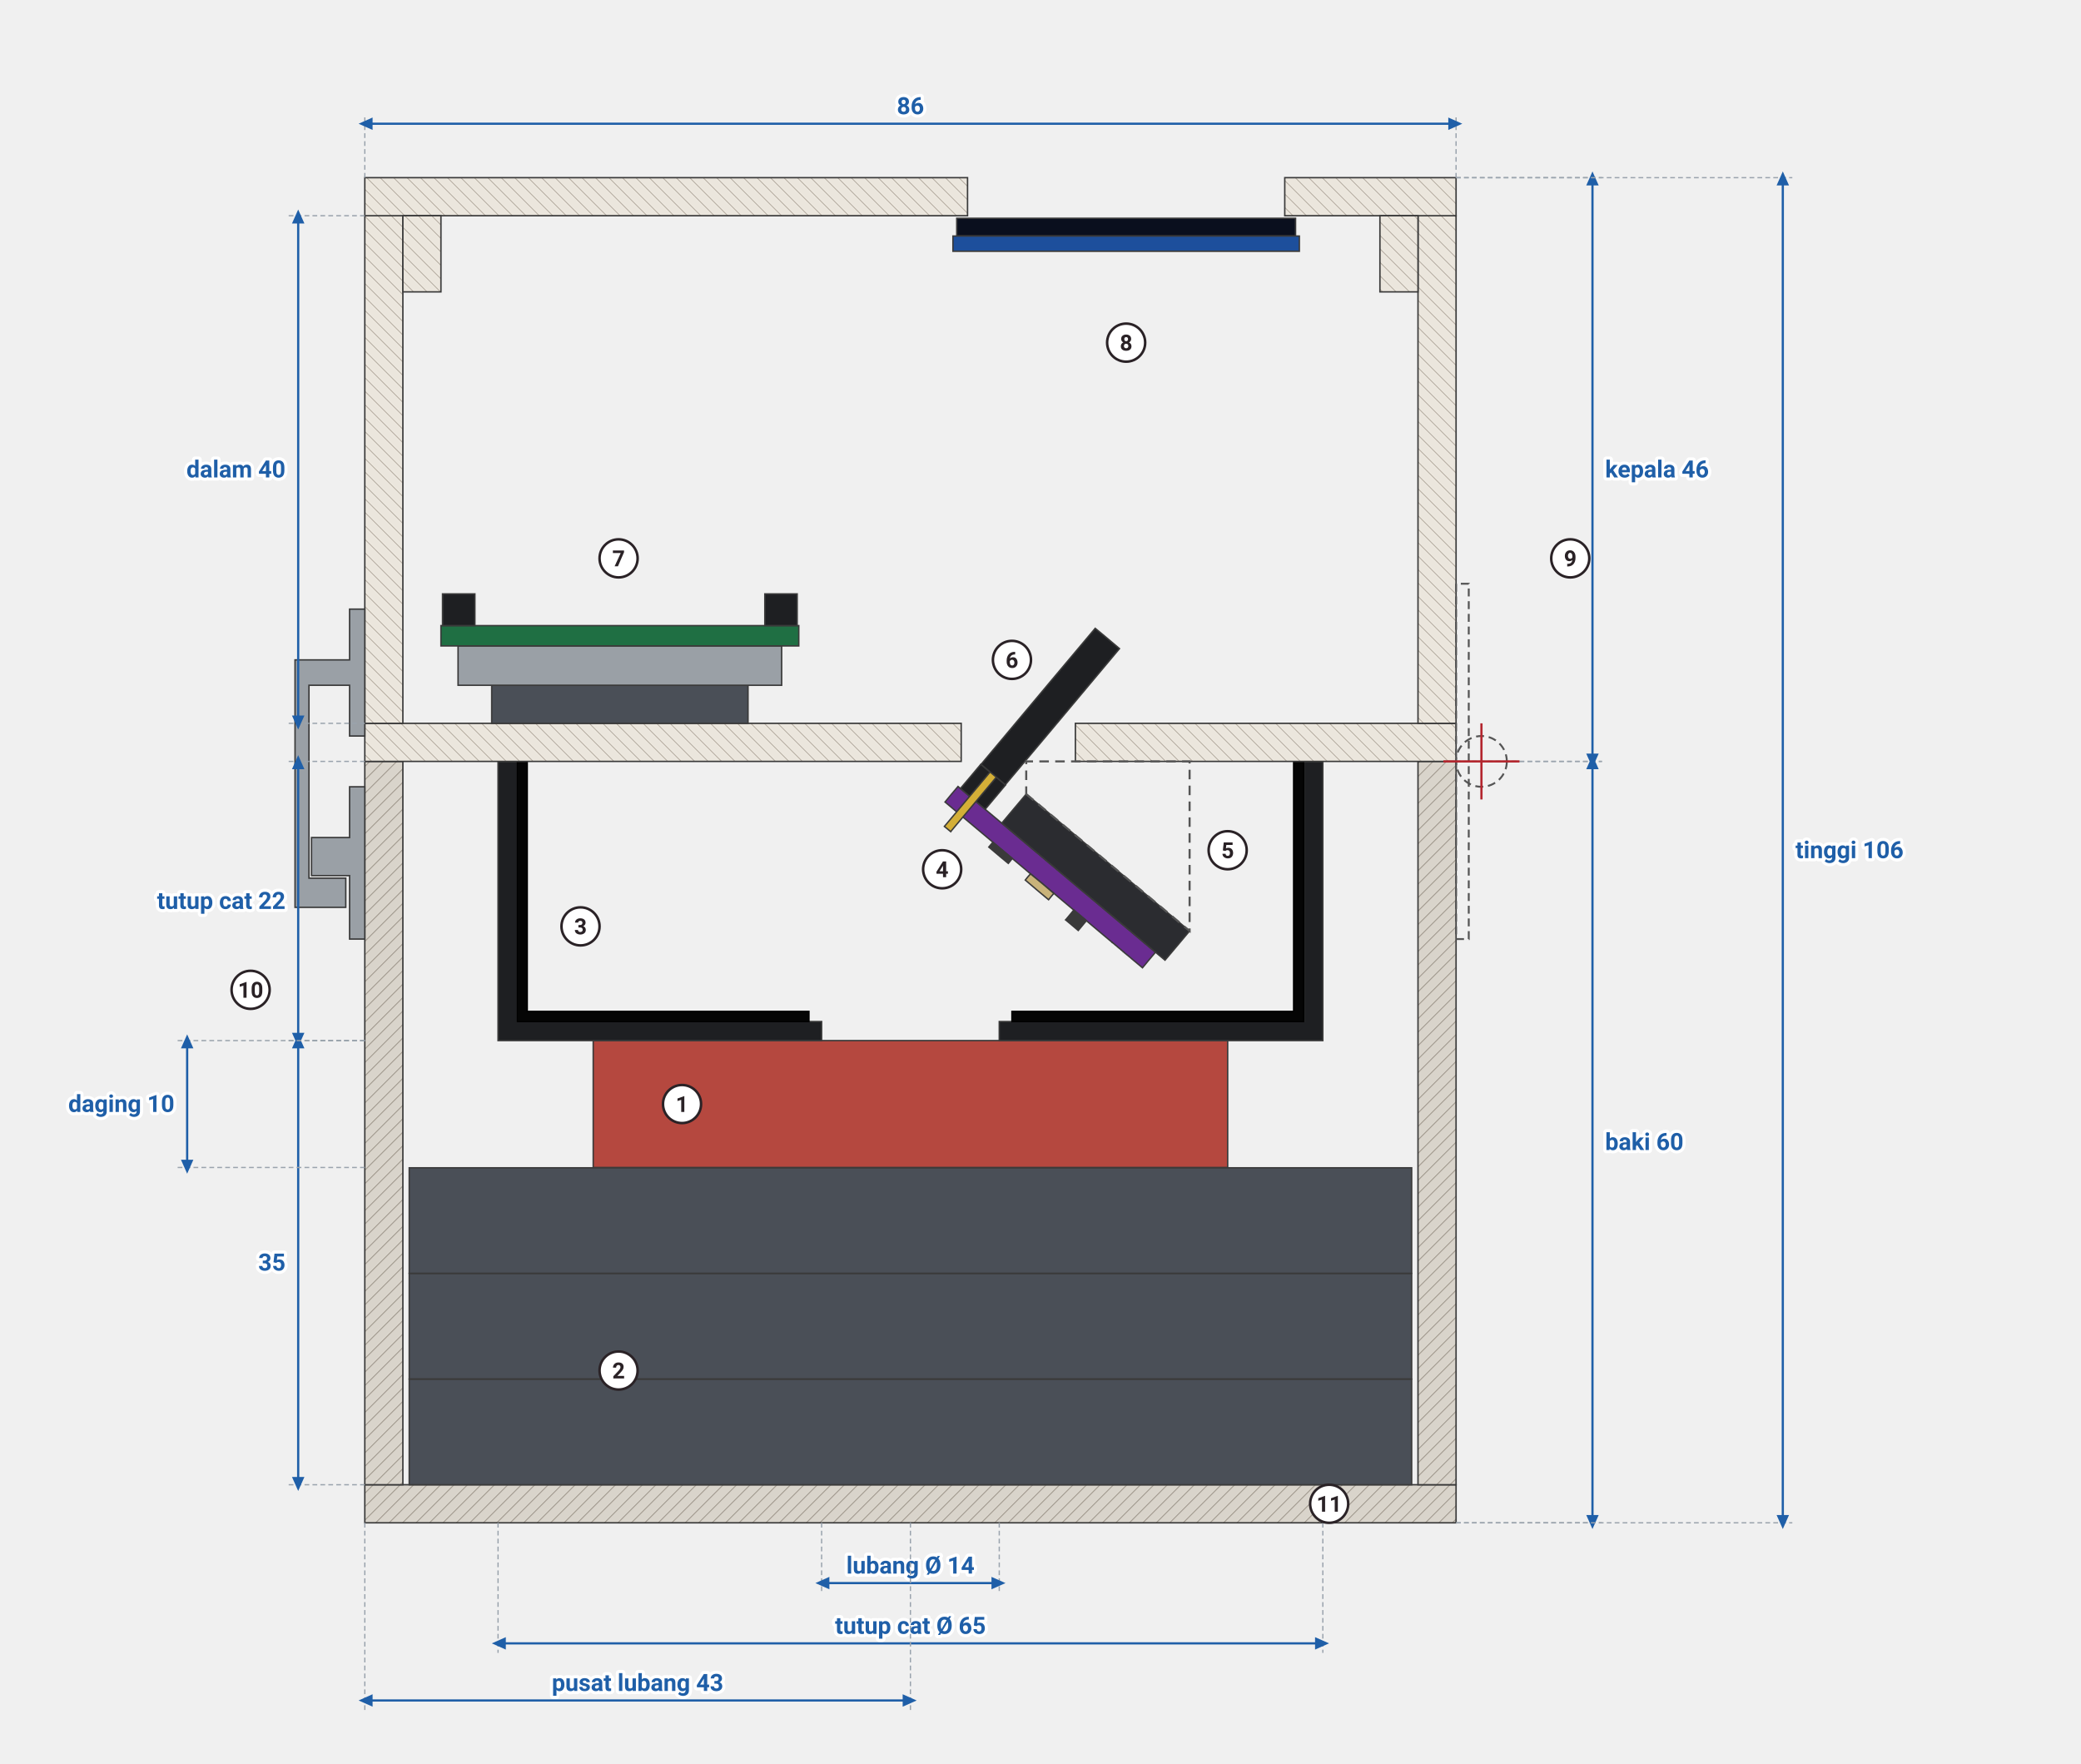
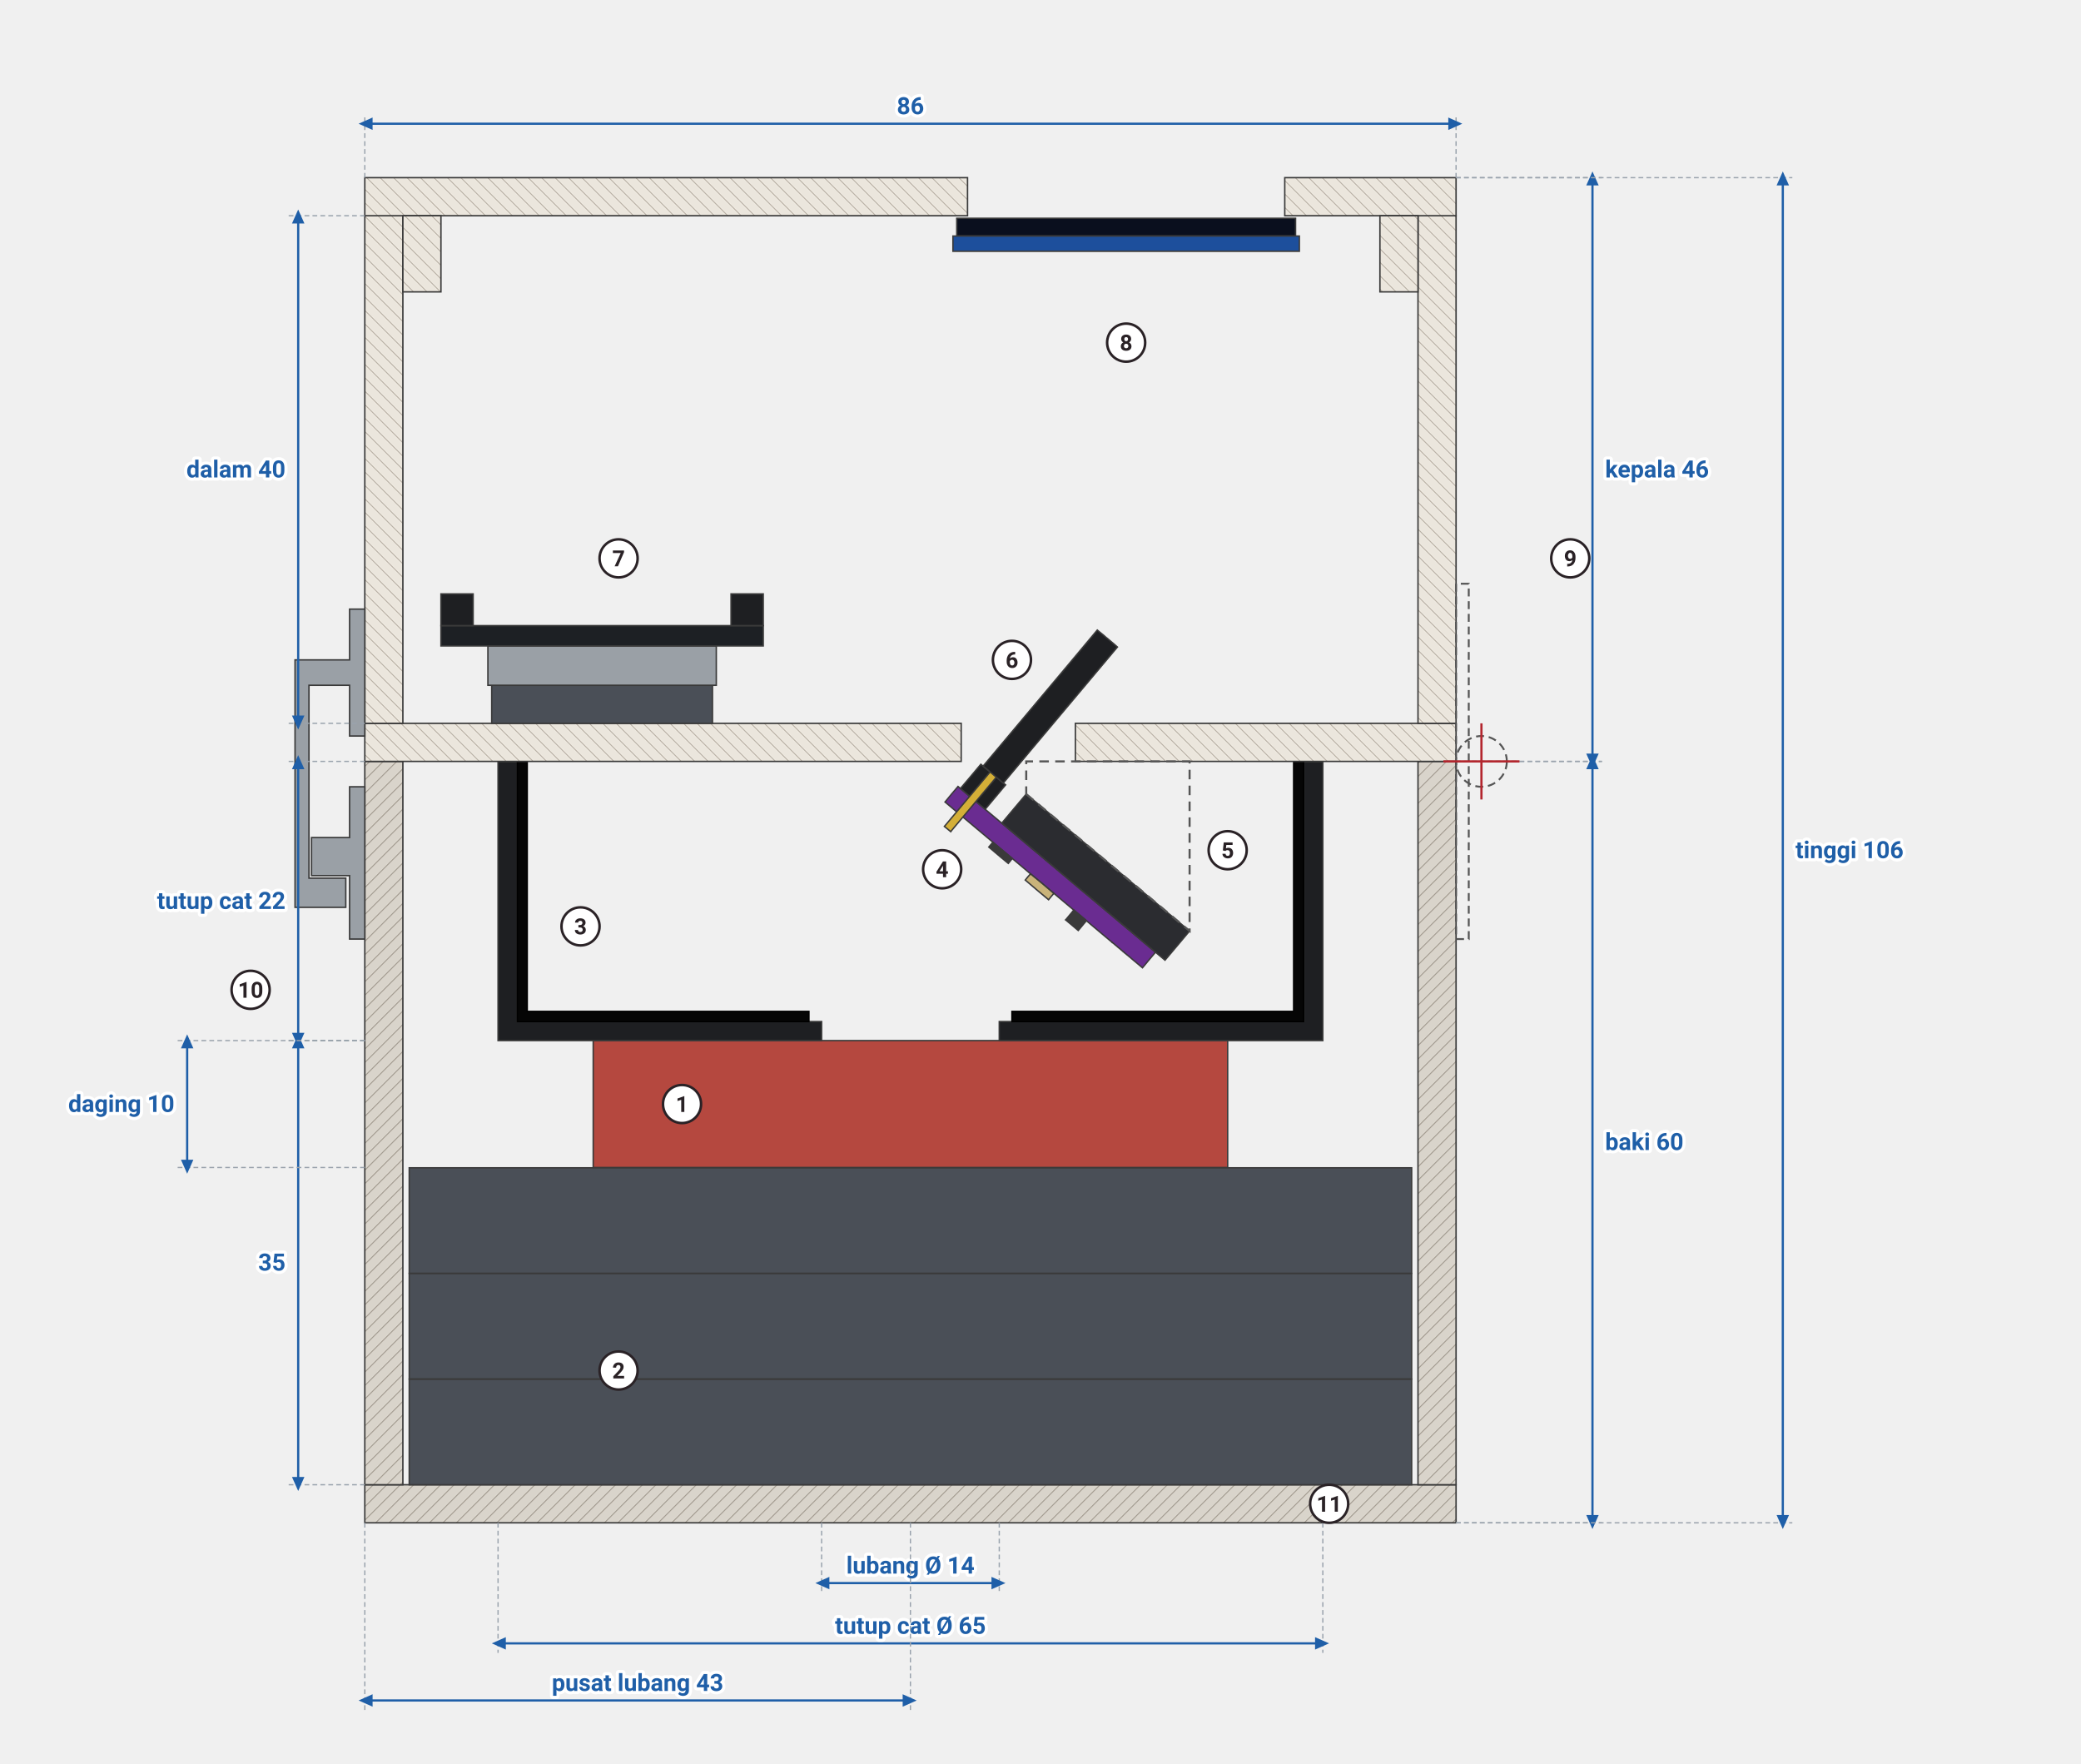
<svg xmlns="http://www.w3.org/2000/svg" viewBox="0 0 1312 1112" font-family="system-ui,Segoe UI,Roboto,sans-serif" role="img" aria-label="Potongan samping alat tertutup">
  <defs>
    <marker id="pa" viewBox="0 0 10 10" refX="5" refY="5" markerWidth="7" markerHeight="7" orient="auto-start-reverse">
      <path d="M0,1 L9,5 L0,9 z" fill="#1f5fa8" />
    </marker>
    <marker id="pn" viewBox="0 0 10 10" refX="9" refY="5" markerWidth="7" markerHeight="7" orient="auto">
      <path d="M0,1 L9,5 L0,9 z" fill="context-stroke" />
    </marker>
    <pattern id="htc" width="6" height="6" patternUnits="userSpaceOnUse" patternTransform="rotate(45)">
      <rect width="6" height="6" fill="#d9d4cb" />
      <line x1="0" y1="0" x2="0" y2="6" stroke="#a49d92" stroke-width="1.2" />
    </pattern>
    <pattern id="hta" width="6" height="6" patternUnits="userSpaceOnUse" patternTransform="rotate(-45)">
      <rect width="6" height="6" fill="#ebe6dd" />
      <line x1="0" y1="0" x2="0" y2="6" stroke="#b5ada2" stroke-width="1" />
    </pattern>
  </defs>
  <clipPath id="area">
    <rect x="150" y="80" width="912.0" height="912.0" />
  </clipPath>
  <g clip-path="url(#area)">
    <path d="M230.0,936.0 L230.0,948.0 L230.0,960.0 L573.9,960.0 L918.0,960.0 L918.0,948.0 L918.0,936.0 L574.1,936.0 L230.0,936.0 Z" fill="url(#htc)" fill-rule="evenodd" fill-opacity="1.0" stroke="#3a3a3a" stroke-width="0.9" />
    <path d="M230.0,936.0 L242.0,936.0 L254.0,936.0 L254.0,708.1 L254.0,480.0 L242.0,480.0 L230.0,480.0 L230.0,707.9 L230.0,936.0 Z" fill="url(#htc)" fill-rule="evenodd" fill-opacity="1.0" stroke="#3a3a3a" stroke-width="0.9" />
    <path d="M906.0,936.0 L918.0,936.0 L918.0,708.1 L918.0,480.0 L906.0,480.0 L894.0,480.0 L894.0,707.9 L894.0,936.0 L906.0,936.0 Z" fill="url(#htc)" fill-rule="evenodd" fill-opacity="1.0" stroke="#3a3a3a" stroke-width="0.9" />
    <path d="M258.0,936.0 L573.9,936.0 L890.0,936.0 L890.0,902.8 L890.0,869.5 L574.1,869.5 L258.0,869.5 L258.0,902.7 L258.0,936.0 Z" fill="#4a4f57" fill-rule="evenodd" fill-opacity="1.0" stroke="#3a3a3a" stroke-width="0.9" />
    <path d="M258.0,869.3 L573.9,869.3 L890.0,869.3 L890.0,836.1 L890.0,802.8 L574.1,802.8 L258.0,802.8 L258.0,836.1 L258.0,869.3 Z" fill="#4a4f57" fill-rule="evenodd" fill-opacity="1.0" stroke="#3a3a3a" stroke-width="0.9" />
    <path d="M258.0,802.7 L573.9,802.7 L890.0,802.7 L890.0,769.4 L890.0,736.2 L574.1,736.2 L258.0,736.2 L258.0,769.4 L258.0,802.7 Z" fill="#4a4f57" fill-rule="evenodd" fill-opacity="1.0" stroke="#3a3a3a" stroke-width="0.9" />
    <path d="M573.9,736.0 L774.0,736.0 L774.0,696.0 L774.0,656.0 L574.1,656.0 L374.0,656.0 L374.0,696.0 L374.0,736.0 L573.9,736.0 Z" fill="#b5483f" fill-rule="evenodd" fill-opacity="1.0" stroke="#3a3a3a" stroke-width="0.9" />
    <path d="M517.1,656.0 L518.0,656.0 L518.0,655.8 L518.0,644.0 L517.1,644.0 L326.0,644.0 L326.0,643.2 L326.0,480.0 L314.1,480.0 L314.0,480.0 L314.0,655.2 L314.0,656.0 L517.1,656.0 Z" fill="#1e1f22" fill-rule="evenodd" fill-opacity="1.0" stroke="#3a3a3a" stroke-width="0.9" />
    <path d="M822.0,480.8 L822.0,644.0 L630.9,644.0 L630.0,644.0 L630.0,644.2 L630.0,656.0 L630.9,656.0 L834.0,656.0 L834.0,480.8 L834.0,480.0 L822.1,480.0 L822.0,480.0 L822.0,480.8 Z" fill="#1e1f22" fill-rule="evenodd" fill-opacity="1.0" stroke="#3a3a3a" stroke-width="0.9" />
    <path d="M815.6,480.1 L815.6,480.1 L815.6,480.9 L815.6,637.6 L638.9,637.6 L638.0,637.6 L638.0,637.7 L638.0,644.0 L638.9,644.0 L821.9,644.0 L821.9,637.6 L821.9,637.6 L821.9,480.8 L821.9,480.1 L815.6,480.1 Z" fill="#050505" fill-rule="evenodd" fill-opacity="1.0" stroke="#000" stroke-width="0.9" />
    <path d="M326.1,480.1 L326.1,480.1 L326.1,636.8 L326.1,637.6 L326.1,644.0 L326.1,644.0 L509.1,644.0 L510.0,644.0 L510.0,643.9 L510.0,637.6 L334.6,637.6 L332.4,637.6 L332.4,636.8 L332.4,480.1 L326.1,480.1 Z" fill="#050505" fill-rule="evenodd" fill-opacity="1.0" stroke="#000" stroke-width="0.9" />
    <path d="M646.9,548.5 L647.0,548.6 L647.2,548.8 L647.3,548.9 L647.5,549.0 L647.7,549.2 L648.0,549.4 L648.2,549.6 L648.5,549.9 L648.8,550.1 L649.1,550.4 L649.4,550.6 L649.8,550.9 L650.1,551.2 L650.5,551.5 L650.9,551.9 L651.3,552.2 L651.7,552.6 L652.1,552.9 L652.6,553.3 L653.0,553.6 L653.4,554.0 L653.8,554.3 L654.3,554.7 L654.7,555.0 L655.1,555.4 L655.5,555.7 L655.9,556.0 L700.0,593.1 L700.3,593.3 L700.5,593.5 L700.8,593.8 L701.1,594.0 L701.1,594.0 L701.1,594.0 L701.2,594.0 L701.2,594.1 L701.3,594.1 L701.4,594.2 L701.4,594.3 L701.6,594.4 L701.7,594.5 L701.8,594.6 L702.0,594.7 L702.1,594.8 L702.3,595.0 L702.5,595.1 L702.7,595.3 L702.9,595.5 L703.1,595.7 L703.3,595.8 L703.5,596.0 L703.8,596.2 L704.0,596.4 L704.2,596.6 L704.5,596.8 L704.7,597.0 L705.0,597.3 L705.3,597.5 L705.5,597.7 L705.8,597.9 L706.0,598.1 L706.3,598.3 L706.5,598.5 L706.7,598.7 L706.9,598.9 L707.1,599.0 L707.3,599.2 L707.5,599.4 L707.7,599.5 L707.8,599.6 L707.9,599.7 L708.0,599.8 L708.1,599.9 L708.2,600.0 L708.3,600.0 L708.3,600.1 L708.4,600.1 L708.4,600.1 L708.4,600.1 L708.7,600.3 L708.9,600.6 L712.7,603.7 L713.0,603.9 L713.2,604.2 L713.5,604.4 L713.7,604.6 L714.0,604.8 L714.2,605.0 L720.3,610.1 L724.2,605.4 L728.5,600.3 L722.5,595.2 L722.2,595.0 L722.0,594.8 L721.7,594.6 L721.4,594.4 L721.2,594.1 L720.9,593.9 L717.1,590.7 L716.9,590.5 L716.6,590.3 L716.6,590.3 L716.6,590.3 L716.6,590.3 L716.5,590.2 L716.5,590.2 L716.4,590.1 L716.3,590.0 L716.2,589.9 L716.0,589.8 L715.9,589.7 L715.7,589.5 L715.5,589.4 L715.4,589.2 L715.2,589.1 L714.9,588.9 L714.7,588.7 L714.5,588.5 L714.2,588.3 L714.0,588.1 L713.7,587.9 L713.5,587.7 L713.2,587.4 L713.0,587.2 L712.7,587.0 L712.5,586.8 L712.2,586.6 L712.0,586.4 L711.8,586.2 L711.5,586.0 L711.3,585.8 L711.1,585.7 L710.9,585.5 L710.7,585.3 L710.5,585.2 L710.3,585.0 L710.2,584.9 L710.0,584.8 L709.9,584.7 L709.8,584.6 L709.7,584.5 L709.6,584.4 L709.5,584.3 L709.4,584.3 L709.4,584.2 L709.4,584.2 L709.3,584.2 L709.3,584.2 L709.1,584.0 L708.8,583.7 L708.5,583.5 L708.2,583.3 L664.1,546.2 L663.7,545.9 L663.3,545.6 L662.9,545.2 L662.5,544.9 L662.1,544.5 L661.6,544.2 L661.2,543.8 L660.8,543.5 L660.4,543.1 L659.9,542.7 L659.5,542.4 L659.1,542.1 L658.7,541.7 L658.4,541.4 L658.0,541.1 L657.7,540.8 L657.3,540.6 L657.0,540.3 L656.7,540.0 L656.5,539.8 L656.2,539.6 L656.0,539.4 L655.8,539.2 L655.6,539.1 L655.4,538.9 L655.3,538.8 L655.2,538.7 L652.6,536.6 L610.9,501.6 L604.0,495.8 L600.0,500.5 L595.8,505.6 L602.7,511.4 L644.4,546.4 L646.9,548.5 Z" fill="#6a2c91" fill-rule="evenodd" fill-opacity="1.0" stroke="#3a3a3a" stroke-width="0.9" />
    <path d="M664.4,563.2 L657.0,556.9 L649.7,550.9 L648.0,552.8 L646.4,554.8 L653.8,561.1 L661.1,567.2 L662.7,565.2 L664.4,563.2 Z" fill="#c9b37a" fill-rule="evenodd" fill-opacity="1.0" stroke="#3a3a3a" stroke-width="0.9" />
    <path d="M672.2,580.2 L679.8,586.6 L684.7,580.7 L684.9,580.4 L684.6,580.1 L677.0,573.7 L672.1,579.6 L671.8,579.9 L672.2,580.2 Z" fill="#3a3a3a" fill-rule="evenodd" fill-opacity="1.0" stroke="#3a3a3a" stroke-width="0.9" />
    <path d="M635.7,544.3 L636.6,543.2 L638.2,541.2 L630.4,534.7 L626.0,531.0 L625.0,532.1 L623.4,534.0 L631.2,540.6 L635.7,544.3 Z" fill="#3a3a3a" fill-rule="evenodd" fill-opacity="1.0" stroke="#3a3a3a" stroke-width="0.9" />
    <path d="M618.4,481.8 L612.2,489.2 L605.5,497.1 L613.6,503.9 L621.1,510.2 L627.3,502.8 L634.0,494.8 L625.9,488.1 L618.4,481.8 Z" fill="#1e1f22" fill-rule="evenodd" fill-opacity="1.0" stroke="#3a3a3a" stroke-width="0.9" />
    <path d="M654.4,450.7 L595.4,521.0 L599.3,524.2 L599.4,524.3 L600.0,523.5 L659.0,453.2 L655.1,449.9 L655.1,449.9 L654.4,450.7 Z" fill="#d4af37" fill-rule="evenodd" fill-opacity="1.0" stroke="#3a3a3a" stroke-width="0.9" />
-     <path d="M618.5,481.9 L628.1,489.9 L633.8,494.7 L660.8,462.6 L705.8,408.9 L696.3,400.9 L690.5,396.1 L663.5,428.2 L618.5,481.9 Z" fill="#1e1f22" fill-rule="evenodd" fill-opacity="1.0" stroke="#3a3a3a" stroke-width="0.9" />
+     <path d="M700.1,404.1 L699.0,403.2 L698.2,402.5 L697.4,401.9 L696.3,400.9 L693.5,398.6 L691.8,397.2 L673.4,419.2 L619.8,483.0 L621.6,484.4 L624.3,486.7 L625.4,487.6 L626.2,488.3 L627.0,489.0 L628.1,489.9 L630.8,492.2 L632.5,493.7 L651.0,471.6 L704.5,407.9 L702.8,406.4 L700.1,404.1 Z" fill="#1e1f22" fill-rule="evenodd" fill-opacity="1.0" stroke="#3a3a3a" stroke-width="0.9" />
    <path d="M728.4,568.8 L727.2,567.9 L726.2,567.0 L725.1,566.1 L724.1,565.2 L723.2,564.5 L698.3,543.6 L696.5,542.1 L647.0,500.6 L639.5,509.5 L631.6,518.9 L683.4,562.5 L685.3,564.0 L707.8,582.9 L708.7,583.6 L709.8,584.5 L710.7,585.4 L711.9,586.3 L713.0,587.2 L714.1,588.2 L715.2,589.1 L716.2,590.0 L717.2,590.8 L718.2,591.6 L719.0,592.3 L719.7,592.9 L720.4,593.5 L720.8,593.8 L720.9,593.9 L724.9,597.3 L725.7,597.9 L726.0,598.2 L734.5,605.3 L742.1,596.3 L750.0,586.9 L741.8,580.1 L741.5,579.8 L740.8,579.2 L736.4,575.6 L736.2,575.4 L735.8,575.1 L735.1,574.5 L734.4,573.9 L733.5,573.1 L732.7,572.4 L731.6,571.5 L730.6,570.7 L729.4,569.7 L728.4,568.8 Z" fill="#2b2c30" fill-rule="evenodd" fill-opacity="1.0" stroke="#3a3a3a" stroke-width="0.9" />
    <path d="M230.0,456.0 L230.0,468.0 L230.0,480.0 L532.1,480.0 L606.0,480.0 L606.0,467.7 L606.0,456.0 L535.1,456.0 L230.0,456.0 Z" fill="url(#hta)" fill-rule="evenodd" fill-opacity="1.0" stroke="#3a3a3a" stroke-width="0.9" />
    <path d="M678.0,456.0 L678.0,468.3 L678.0,480.0 L723.2,480.0 L918.0,480.0 L918.0,468.0 L918.0,456.0 L723.2,456.0 L678.0,456.0 Z" fill="url(#hta)" fill-rule="evenodd" fill-opacity="1.0" stroke="#3a3a3a" stroke-width="0.9" />
    <path d="M230.0,296.0 L230.0,456.0 L242.0,456.0 L254.0,456.0 L254.0,296.0 L254.0,136.0 L242.0,136.0 L230.0,136.0 L230.0,296.0 Z" fill="url(#hta)" fill-rule="evenodd" fill-opacity="1.0" stroke="#3a3a3a" stroke-width="0.9" />
    <path d="M906.0,456.0 L918.0,456.0 L918.0,296.0 L918.0,136.0 L906.0,136.0 L894.0,136.0 L894.0,296.0 L894.0,456.0 L906.0,456.0 Z" fill="url(#hta)" fill-rule="evenodd" fill-opacity="1.0" stroke="#3a3a3a" stroke-width="0.9" />
    <path d="M230.0,112.0 L230.0,124.0 L230.0,136.0 L527.3,136.0 L530.2,136.0 L533.7,136.0 L537.3,136.0 L553.5,136.0 L610.0,136.0 L610.0,124.0 L610.0,112.0 L553.7,112.0 L230.0,112.0 Z" fill="url(#hta)" fill-rule="evenodd" fill-opacity="1.0" stroke="#3a3a3a" stroke-width="0.9" />
    <path d="M834.6,112.0 L812.0,112.0 L811.7,112.0 L810.8,112.0 L810.5,112.0 L810.0,112.0 L810.0,124.0 L810.0,136.0 L810.5,136.0 L810.8,136.0 L811.7,136.0 L812.0,136.0 L834.6,136.0 L918.0,136.0 L918.0,124.0 L918.0,112.0 L834.6,112.0 Z" fill="url(#hta)" fill-rule="evenodd" fill-opacity="1.0" stroke="#3a3a3a" stroke-width="0.9" />
    <path d="M870.0,160.0 L870.0,184.0 L882.0,184.0 L894.0,184.0 L894.0,160.0 L894.0,136.0 L882.0,136.0 L870.0,136.0 L870.0,160.0 Z" fill="url(#hta)" fill-rule="evenodd" fill-opacity="1.0" stroke="#3a3a3a" stroke-width="0.9" />
    <path d="M266.0,136.0 L254.0,136.0 L254.0,160.0 L254.0,184.0 L266.0,184.0 L278.0,184.0 L278.0,160.0 L278.0,136.0 L266.0,136.0 Z" fill="url(#hta)" fill-rule="evenodd" fill-opacity="1.0" stroke="#3a3a3a" stroke-width="0.9" />
-     <path d="M310.0,432.0 L310.0,440.6 L310.0,456.0 L367.7,456.0 L471.6,456.0 L471.6,447.4 L471.6,432.0 L413.9,432.0 L310.0,432.0 Z" fill="#4a4f57" fill-rule="evenodd" fill-opacity="1.0" stroke="#3a3a3a" stroke-width="0.9" />
-     <path d="M492.8,407.2 L330.9,407.2 L288.8,407.2 L288.8,426.9 L288.8,432.0 L450.7,432.0 L492.8,432.0 L492.8,412.3 L492.8,407.2 Z" fill="#9aa0a6" fill-rule="evenodd" fill-opacity="1.0" stroke="#3a3a3a" stroke-width="0.9" />
-     <path d="M342.4,407.2 L503.6,407.2 L503.6,403.5 L503.6,394.4 L439.2,394.4 L278.0,394.4 L278.0,398.1 L278.0,407.2 L342.4,407.2 Z" fill="#1f6f43" fill-rule="evenodd" fill-opacity="1.0" stroke="#3a3a3a" stroke-width="0.9" />
-     <path d="M485.9,394.4 L502.6,394.4 L502.6,390.8 L502.6,374.4 L498.9,374.4 L482.2,374.4 L482.2,378.0 L482.2,394.4 L485.9,394.4 Z" fill="#1e1f22" fill-rule="evenodd" fill-opacity="1.0" stroke="#3a3a3a" stroke-width="0.9" />
-     <path d="M295.7,374.4 L279.0,374.4 L279.0,378.0 L279.0,394.4 L282.7,394.4 L299.4,394.4 L299.4,390.8 L299.4,374.4 L295.7,374.4 Z" fill="#1e1f22" fill-rule="evenodd" fill-opacity="1.0" stroke="#3a3a3a" stroke-width="0.9" />
+     <path d="M359.0,456.0 L449.2,456.0 L449.2,447.6 L449.2,432.0 L400.2,432.0 L310.0,432.0 L310.0,440.4 L310.0,456.0 L359.0,456.0 Z" fill="#4a4f57" fill-rule="evenodd" fill-opacity="1.0" stroke="#3a3a3a" stroke-width="0.9" />
+     <path d="M307.6,420.8 L307.6,432.0 L386.6,432.0 L451.6,432.0 L451.6,418.4 L451.6,407.2 L372.6,407.2 L307.6,407.2 L307.6,420.8 Z" fill="#9aa0a6" fill-rule="evenodd" fill-opacity="1.0" stroke="#3a3a3a" stroke-width="0.9" />
+     <path d="M424.0,394.4 L278.0,394.4 L278.0,398.0 L278.0,407.2 L335.2,407.2 L481.2,407.2 L481.2,403.6 L481.2,394.4 L424.0,394.4 Z" fill="#1d2024" fill-rule="evenodd" fill-opacity="1.0" stroke="#3a3a3a" stroke-width="0.9" />
+     <path d="M465.9,394.4 L481.2,394.4 L481.2,389.5 L481.2,374.4 L476.2,374.4 L460.9,374.4 L460.9,379.3 L460.9,394.4 L465.9,394.4 Z" fill="#1e1f22" fill-rule="evenodd" fill-opacity="1.0" stroke="#3a3a3a" stroke-width="0.9" />
+     <path d="M283.0,394.4 L298.3,394.4 L298.3,389.5 L298.3,374.4 L293.3,374.4 L278.0,374.4 L278.0,379.3 L278.0,394.4 L283.0,394.4 Z" fill="#1e1f22" fill-rule="evenodd" fill-opacity="1.0" stroke="#3a3a3a" stroke-width="0.9" />
    <path d="M816.8,137.6 L710.1,137.6 L603.2,137.6 L603.2,143.2 L603.2,148.8 L709.9,148.8 L816.8,148.8 L816.8,143.2 L816.8,137.6 Z" fill="#0a0f1e" fill-rule="evenodd" fill-opacity="1.0" stroke="#3a3a3a" stroke-width="0.9" />
    <path d="M621.1,148.8 L619.9,148.8 L618.3,148.8 L616.8,148.8 L615.3,148.8 L613.7,148.8 L612.5,148.8 L611.1,148.8 L610.3,148.8 L610.0,148.8 L606.6,148.8 L605.6,148.8 L605.1,148.8 L600.8,148.8 L600.8,153.6 L600.8,158.4 L605.1,158.4 L605.6,158.4 L606.6,158.4 L608.1,158.4 L609.9,158.4 L611.5,158.4 L612.9,158.4 L615.8,158.4 L616.0,158.4 L616.8,158.4 L618.0,158.4 L619.6,158.4 L701.9,158.4 L703.8,158.4 L705.6,158.4 L707.8,158.4 L709.9,158.4 L712.0,158.4 L714.2,158.4 L798.0,158.4 L798.9,158.4 L800.1,158.4 L801.7,158.4 L803.2,158.4 L804.7,158.4 L806.3,158.4 L807.5,158.4 L808.9,158.4 L809.7,158.4 L813.4,158.4 L814.4,158.4 L814.9,158.4 L819.2,158.4 L819.2,153.6 L819.2,148.8 L814.9,148.8 L814.4,148.8 L813.4,148.8 L811.9,148.8 L810.1,148.8 L808.5,148.8 L807.1,148.8 L804.2,148.8 L804.0,148.8 L803.2,148.8 L802.0,148.8 L800.4,148.8 L799.6,148.8 L799.4,148.8 L718.1,148.8 L716.2,148.8 L714.4,148.8 L712.2,148.8 L710.1,148.8 L708.0,148.8 L705.8,148.8 L622.0,148.8 L621.1,148.8 Z" fill="#1d4f9c" fill-rule="evenodd" fill-opacity="1.0" stroke="#3a3a3a" stroke-width="0.9" />
    <path d="M230.0,592.0 L230.0,544.1 L230.0,496.0 L225.2,496.0 L220.4,496.0 L220.4,516.5 L220.4,528.0 L208.4,528.0 L196.4,528.0 L196.4,540.0 L196.4,552.0 L208.4,552.0 L220.4,552.0 L220.4,566.2 L220.4,592.0 L225.2,592.0 L230.0,592.0 Z" fill="#9aa0a6" fill-rule="evenodd" fill-opacity="1.0" stroke="#3a3a3a" stroke-width="0.9" />
    <path d="M230.0,464.0 L230.0,424.1 L230.0,384.0 L225.2,384.0 L220.4,384.0 L220.4,403.2 L220.4,416.0 L203.2,416.0 L186.0,416.0 L186.0,424.0 L186.0,432.0 L186.0,501.8 L186.0,572.0 L190.4,572.0 L194.8,572.0 L202.0,572.0 L218.0,572.0 L218.0,562.8 L218.0,553.6 L206.4,553.6 L194.8,553.6 L194.8,492.7 L194.8,432.0 L207.6,432.0 L220.4,432.0 L220.4,444.8 L220.4,464.0 L225.2,464.0 L230.0,464.0 Z" fill="#9aa0a6" fill-rule="evenodd" fill-opacity="1.0" stroke="#3a3a3a" stroke-width="0.9" />
  </g>
  <path d="M647.0,500.6 L750.0,586.9 L750.0,480.0 L647.0,480.0 Z" fill="none" fill-rule="evenodd" fill-opacity="1.0" stroke="#555" stroke-width="1.3" stroke-dasharray="6 4" />
  <line x1="918.0" y1="960.0" x2="1010.0" y2="960.0" stroke="#9aa3ad" stroke-width=".8" stroke-dasharray="3 2" />
  <line x1="918.0" y1="480.0" x2="1010.0" y2="480.0" stroke="#9aa3ad" stroke-width=".8" stroke-dasharray="3 2" />
  <line x1="1004.0" y1="960.0" x2="1004.0" y2="480.0" stroke="#1f5fa8" stroke-width="1.4" marker-start="url(#pa)" marker-end="url(#pa)" />
  <text x="1012.0" y="725.0" font-size="15" font-weight="700" fill="#1f5fa8" text-anchor="start" paint-order="stroke" stroke="#fff" stroke-width="4" stroke-linejoin="round">baki 60</text>
  <line x1="918.0" y1="480.0" x2="1010.0" y2="480.0" stroke="#9aa3ad" stroke-width=".8" stroke-dasharray="3 2" />
  <line x1="918.0" y1="112.0" x2="1010.0" y2="112.0" stroke="#9aa3ad" stroke-width=".8" stroke-dasharray="3 2" />
  <line x1="1004.0" y1="480.0" x2="1004.0" y2="112.0" stroke="#1f5fa8" stroke-width="1.4" marker-start="url(#pa)" marker-end="url(#pa)" />
  <text x="1012.0" y="301.0" font-size="15" font-weight="700" fill="#1f5fa8" text-anchor="start" paint-order="stroke" stroke="#fff" stroke-width="4" stroke-linejoin="round">kepala 46</text>
  <line x1="918.0" y1="960.0" x2="1130.0" y2="960.0" stroke="#9aa3ad" stroke-width=".8" stroke-dasharray="3 2" />
  <line x1="918.0" y1="112.0" x2="1130.0" y2="112.0" stroke="#9aa3ad" stroke-width=".8" stroke-dasharray="3 2" />
  <line x1="1124.0" y1="960.0" x2="1124.0" y2="112.0" stroke="#1f5fa8" stroke-width="1.4" marker-start="url(#pa)" marker-end="url(#pa)" />
  <text x="1132.0" y="541.0" font-size="15" font-weight="700" fill="#1f5fa8" text-anchor="start" paint-order="stroke" stroke="#fff" stroke-width="4" stroke-linejoin="round">tinggi 106</text>
  <line x1="230.0" y1="936.0" x2="182.0" y2="936.0" stroke="#9aa3ad" stroke-width=".8" stroke-dasharray="3 2" />
  <line x1="230.0" y1="656.0" x2="182.0" y2="656.0" stroke="#9aa3ad" stroke-width=".8" stroke-dasharray="3 2" />
  <line x1="188.0" y1="936.0" x2="188.0" y2="656.0" stroke="#1f5fa8" stroke-width="1.4" marker-start="url(#pa)" marker-end="url(#pa)" />
  <text x="180.0" y="801.0" font-size="15" font-weight="700" fill="#1f5fa8" text-anchor="end" paint-order="stroke" stroke="#fff" stroke-width="4" stroke-linejoin="round">35</text>
  <line x1="230.0" y1="656.0" x2="182.0" y2="656.0" stroke="#9aa3ad" stroke-width=".8" stroke-dasharray="3 2" />
  <line x1="230.0" y1="480.0" x2="182.0" y2="480.0" stroke="#9aa3ad" stroke-width=".8" stroke-dasharray="3 2" />
  <line x1="188.0" y1="656.0" x2="188.0" y2="480.0" stroke="#1f5fa8" stroke-width="1.4" marker-start="url(#pa)" marker-end="url(#pa)" />
  <text x="180.0" y="573.0" font-size="15" font-weight="700" fill="#1f5fa8" text-anchor="end" paint-order="stroke" stroke="#fff" stroke-width="4" stroke-linejoin="round">tutup cat 22</text>
  <line x1="230.0" y1="456.0" x2="182.0" y2="456.0" stroke="#9aa3ad" stroke-width=".8" stroke-dasharray="3 2" />
  <line x1="230.0" y1="136.0" x2="182.0" y2="136.0" stroke="#9aa3ad" stroke-width=".8" stroke-dasharray="3 2" />
  <line x1="188.0" y1="456.0" x2="188.0" y2="136.0" stroke="#1f5fa8" stroke-width="1.4" marker-start="url(#pa)" marker-end="url(#pa)" />
  <text x="180.0" y="301.0" font-size="15" font-weight="700" fill="#1f5fa8" text-anchor="end" paint-order="stroke" stroke="#fff" stroke-width="4" stroke-linejoin="round">dalam 40</text>
  <line x1="230.0" y1="736.0" x2="112.0" y2="736.0" stroke="#9aa3ad" stroke-width=".8" stroke-dasharray="3 2" />
  <line x1="230.0" y1="656.0" x2="112.0" y2="656.0" stroke="#9aa3ad" stroke-width=".8" stroke-dasharray="3 2" />
  <line x1="118.0" y1="736.0" x2="118.0" y2="656.0" stroke="#1f5fa8" stroke-width="1.4" marker-start="url(#pa)" marker-end="url(#pa)" />
  <text x="110.0" y="701.0" font-size="15" font-weight="700" fill="#1f5fa8" text-anchor="end" paint-order="stroke" stroke="#fff" stroke-width="4" stroke-linejoin="round">daging 10</text>
  <line x1="230.0" y1="112.0" x2="230.0" y2="72.0" stroke="#9aa3ad" stroke-width=".8" stroke-dasharray="3 2" />
  <line x1="918.0" y1="112.0" x2="918.0" y2="72.0" stroke="#9aa3ad" stroke-width=".8" stroke-dasharray="3 2" />
  <line x1="230.0" y1="78.0" x2="918.0" y2="78.0" stroke="#1f5fa8" stroke-width="1.4" marker-start="url(#pa)" marker-end="url(#pa)" />
  <text x="574.0" y="72.0" font-size="15" font-weight="700" fill="#1f5fa8" text-anchor="middle" paint-order="stroke" stroke="#fff" stroke-width="4" stroke-linejoin="round">86</text>
  <line x1="518.0" y1="960.0" x2="518.0" y2="1004.0" stroke="#9aa3ad" stroke-width=".8" stroke-dasharray="3 2" />
  <line x1="630.0" y1="960.0" x2="630.0" y2="1004.0" stroke="#9aa3ad" stroke-width=".8" stroke-dasharray="3 2" />
  <line x1="518.0" y1="998.0" x2="630.0" y2="998.0" stroke="#1f5fa8" stroke-width="1.4" marker-start="url(#pa)" marker-end="url(#pa)" />
  <text x="574.0" y="992.0" font-size="15" font-weight="700" fill="#1f5fa8" text-anchor="middle" paint-order="stroke" stroke="#fff" stroke-width="4" stroke-linejoin="round">lubang Ø 14</text>
  <line x1="314.0" y1="960.0" x2="314.0" y2="1042.0" stroke="#9aa3ad" stroke-width=".8" stroke-dasharray="3 2" />
  <line x1="834.0" y1="960.0" x2="834.0" y2="1042.0" stroke="#9aa3ad" stroke-width=".8" stroke-dasharray="3 2" />
  <line x1="314.0" y1="1036.0" x2="834.0" y2="1036.0" stroke="#1f5fa8" stroke-width="1.4" marker-start="url(#pa)" marker-end="url(#pa)" />
  <text x="574.0" y="1030.0" font-size="15" font-weight="700" fill="#1f5fa8" text-anchor="middle" paint-order="stroke" stroke="#fff" stroke-width="4" stroke-linejoin="round">tutup cat Ø 65</text>
  <line x1="230.0" y1="960.0" x2="230.0" y2="1078.0" stroke="#9aa3ad" stroke-width=".8" stroke-dasharray="3 2" />
  <line x1="574.0" y1="960.0" x2="574.0" y2="1078.0" stroke="#9aa3ad" stroke-width=".8" stroke-dasharray="3 2" />
  <line x1="230.0" y1="1072.0" x2="574.0" y2="1072.0" stroke="#1f5fa8" stroke-width="1.4" marker-start="url(#pa)" marker-end="url(#pa)" />
  <text x="402.0" y="1066.0" font-size="15" font-weight="700" fill="#1f5fa8" text-anchor="middle" paint-order="stroke" stroke="#fff" stroke-width="4" stroke-linejoin="round">pusat lubang 43</text>
  <circle cx="430.0" cy="696.0" r="12" fill="#fff" stroke="#2a2226" stroke-width="1.6" />
  <text x="430.0" y="701.0" font-size="14" font-weight="700" fill="#2a2226" text-anchor="middle" paint-order="stroke" stroke="#fff" stroke-width="4" stroke-linejoin="round">1</text>
  <circle cx="390.0" cy="864.0" r="12" fill="#fff" stroke="#2a2226" stroke-width="1.6" />
  <text x="390.0" y="869.0" font-size="14" font-weight="700" fill="#2a2226" text-anchor="middle" paint-order="stroke" stroke="#fff" stroke-width="4" stroke-linejoin="round">2</text>
  <circle cx="366.0" cy="584.0" r="12" fill="#fff" stroke="#2a2226" stroke-width="1.6" />
  <text x="366.0" y="589.0" font-size="14" font-weight="700" fill="#2a2226" text-anchor="middle" paint-order="stroke" stroke="#fff" stroke-width="4" stroke-linejoin="round">3</text>
  <circle cx="594.0" cy="548.0" r="12" fill="#fff" stroke="#2a2226" stroke-width="1.6" />
  <text x="594.0" y="553.0" font-size="14" font-weight="700" fill="#2a2226" text-anchor="middle" paint-order="stroke" stroke="#fff" stroke-width="4" stroke-linejoin="round">4</text>
  <circle cx="774.0" cy="536.0" r="12" fill="#fff" stroke="#2a2226" stroke-width="1.6" />
  <text x="774.0" y="541.0" font-size="14" font-weight="700" fill="#2a2226" text-anchor="middle" paint-order="stroke" stroke="#fff" stroke-width="4" stroke-linejoin="round">5</text>
  <circle cx="638.0" cy="416.0" r="12" fill="#fff" stroke="#2a2226" stroke-width="1.6" />
  <text x="638.0" y="421.0" font-size="14" font-weight="700" fill="#2a2226" text-anchor="middle" paint-order="stroke" stroke="#fff" stroke-width="4" stroke-linejoin="round">6</text>
  <circle cx="390.0" cy="352.0" r="12" fill="#fff" stroke="#2a2226" stroke-width="1.6" />
  <text x="390.0" y="357.0" font-size="14" font-weight="700" fill="#2a2226" text-anchor="middle" paint-order="stroke" stroke="#fff" stroke-width="4" stroke-linejoin="round">7</text>
  <circle cx="710.0" cy="216.0" r="12" fill="#fff" stroke="#2a2226" stroke-width="1.6" />
  <text x="710.0" y="221.0" font-size="14" font-weight="700" fill="#2a2226" text-anchor="middle" paint-order="stroke" stroke="#fff" stroke-width="4" stroke-linejoin="round">8</text>
  <circle cx="990.0" cy="352.0" r="12" fill="#fff" stroke="#2a2226" stroke-width="1.6" />
  <text x="990.0" y="357.0" font-size="14" font-weight="700" fill="#2a2226" text-anchor="middle" paint-order="stroke" stroke="#fff" stroke-width="4" stroke-linejoin="round">9</text>
  <circle cx="158.0" cy="624.0" r="12" fill="#fff" stroke="#2a2226" stroke-width="1.6" />
  <text x="158.0" y="629.0" font-size="14" font-weight="700" fill="#2a2226" text-anchor="middle" paint-order="stroke" stroke="#fff" stroke-width="4" stroke-linejoin="round">10</text>
  <circle cx="838.0" cy="948.0" r="12" fill="#fff" stroke="#2a2226" stroke-width="1.6" />
  <text x="838.0" y="953.0" font-size="14" font-weight="700" fill="#2a2226" text-anchor="middle" paint-order="stroke" stroke="#fff" stroke-width="4" stroke-linejoin="round">11</text>
  <path d="M918.0,592.0 L926.0,592.0 L926.0,368.0 L918.0,368.0 Z" fill="none" fill-rule="evenodd" fill-opacity="1.0" stroke="#555" stroke-width="1.2" stroke-dasharray="5 3" />
  <circle cx="934.0" cy="480.0" r="16.0" fill="none" stroke="#555" stroke-width="1.2" stroke-dasharray="5 3" />
  <line x1="910.0" y1="480.0" x2="958.0" y2="480.0" stroke="#b3262e" stroke-width="1.4" />
  <line x1="934.0" y1="504.0" x2="934.0" y2="456.0" stroke="#b3262e" stroke-width="1.4" />
</svg>
